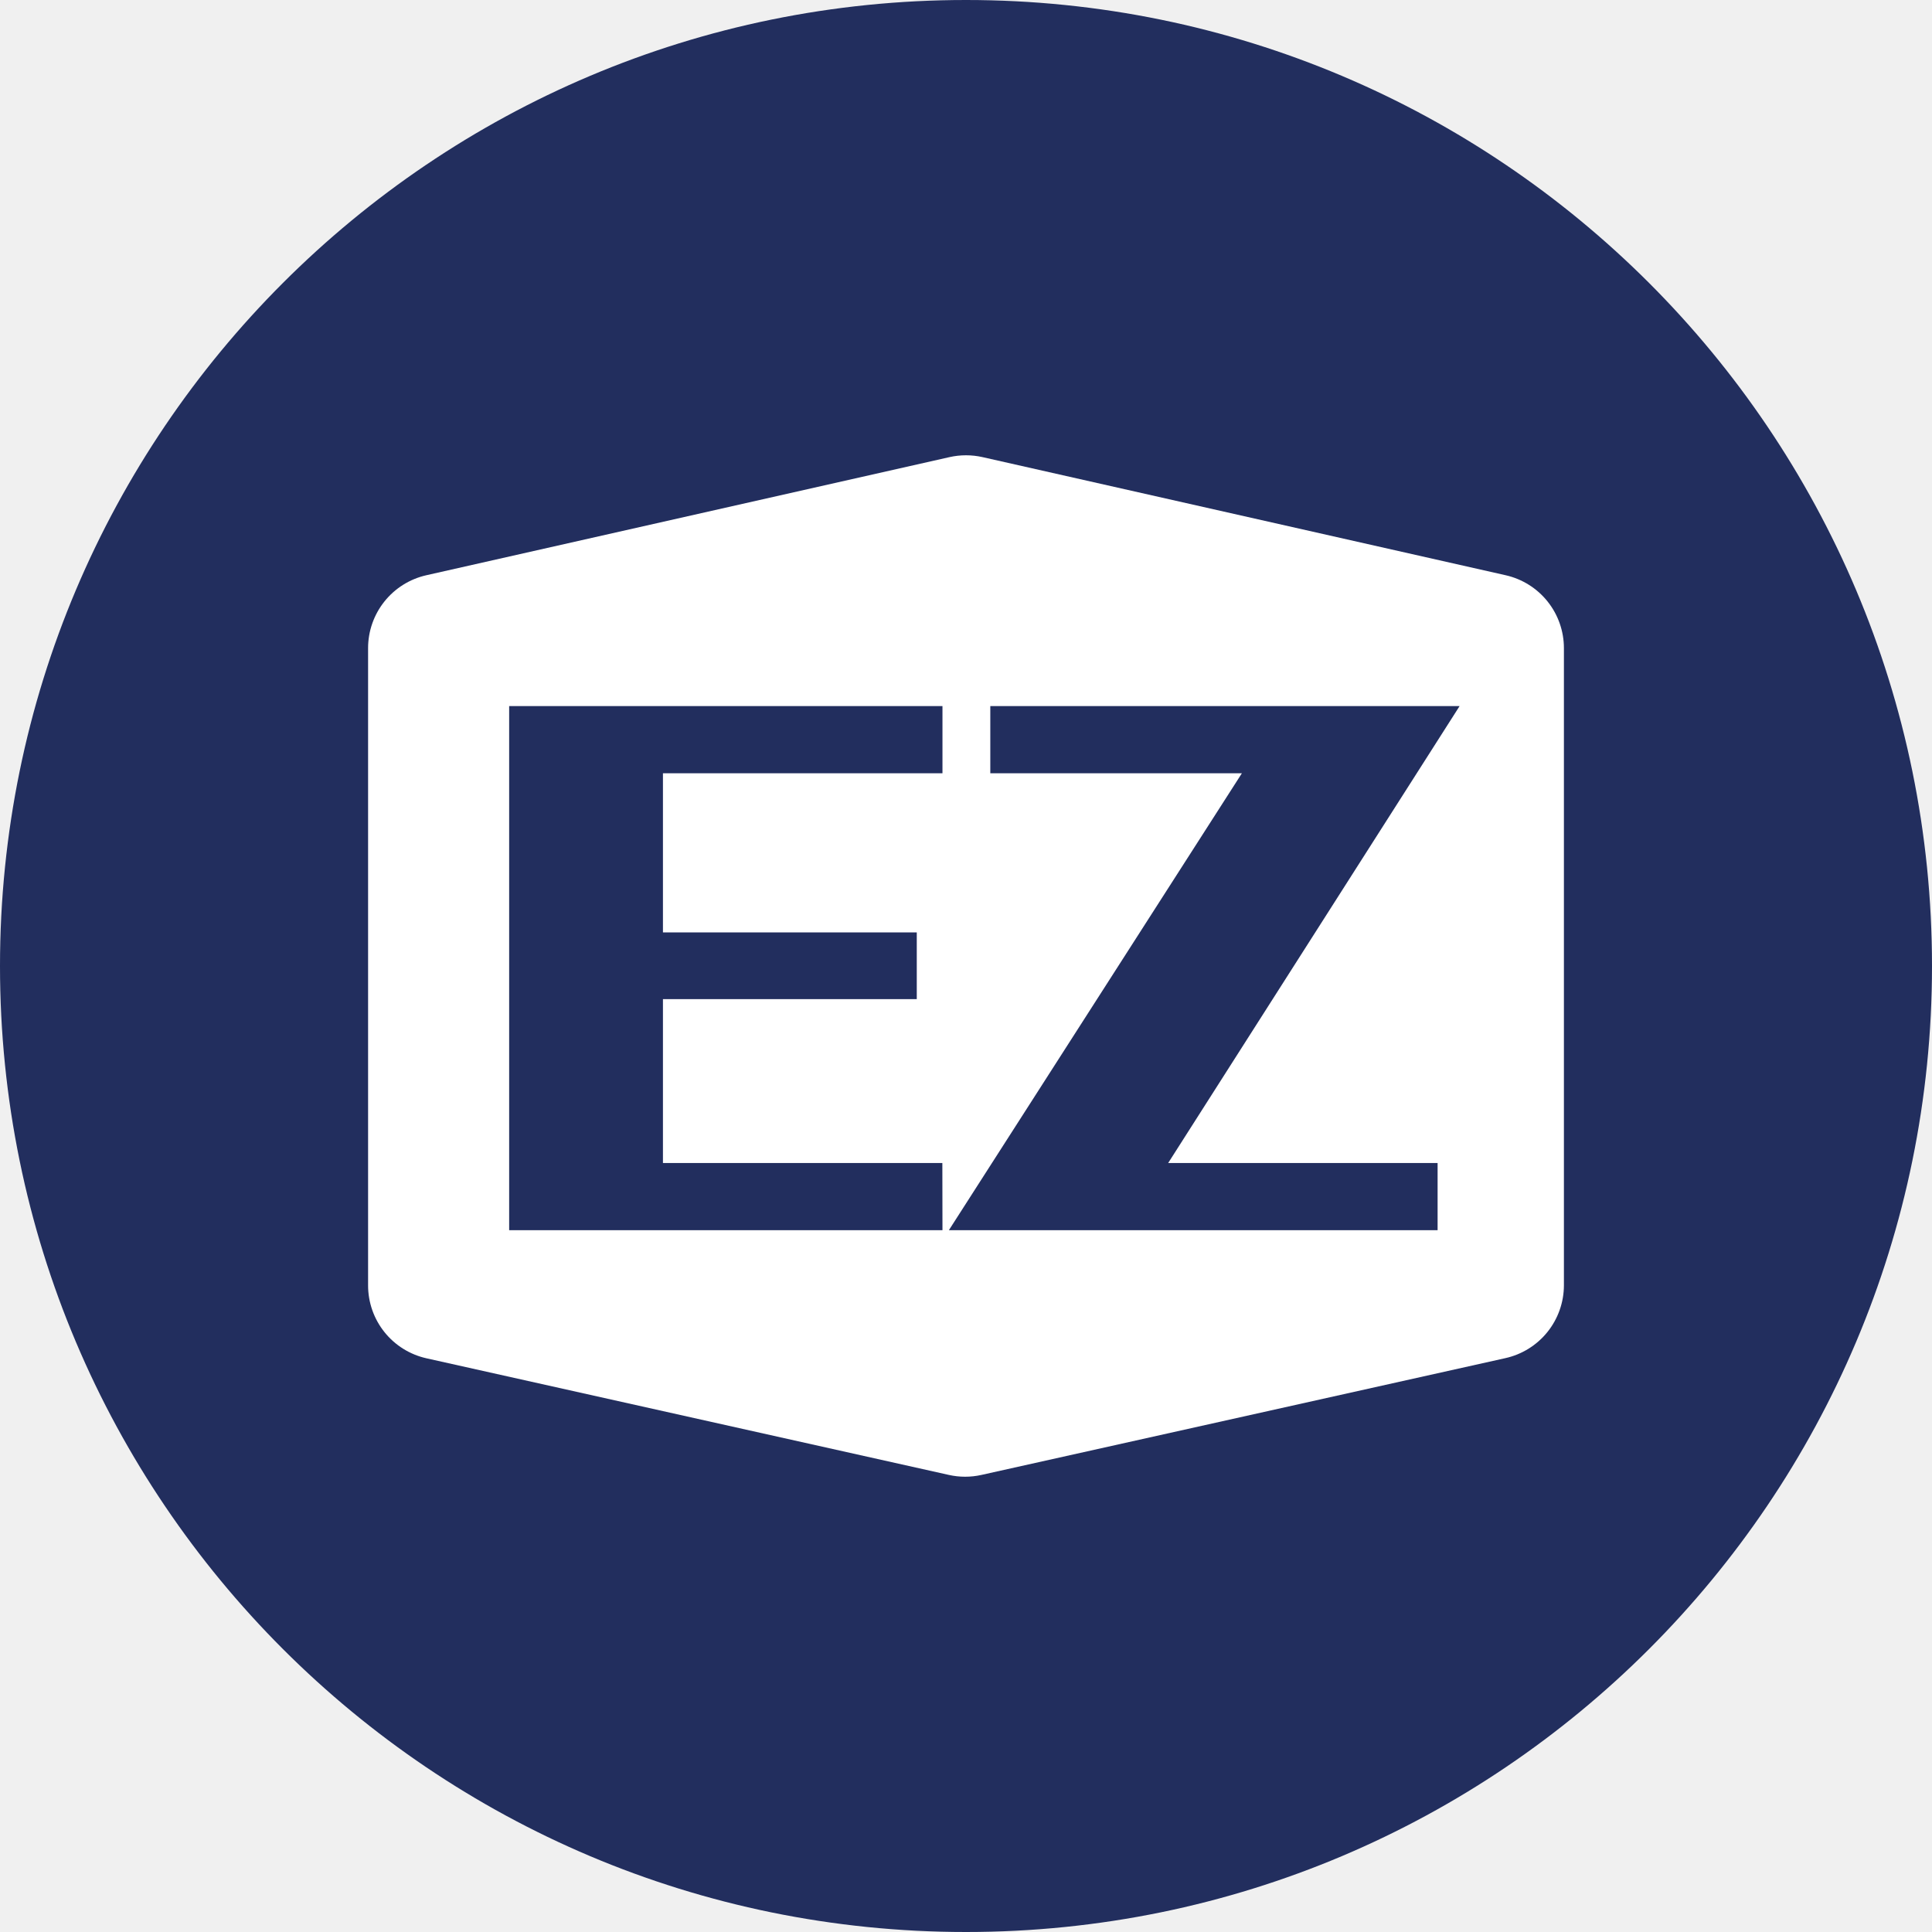
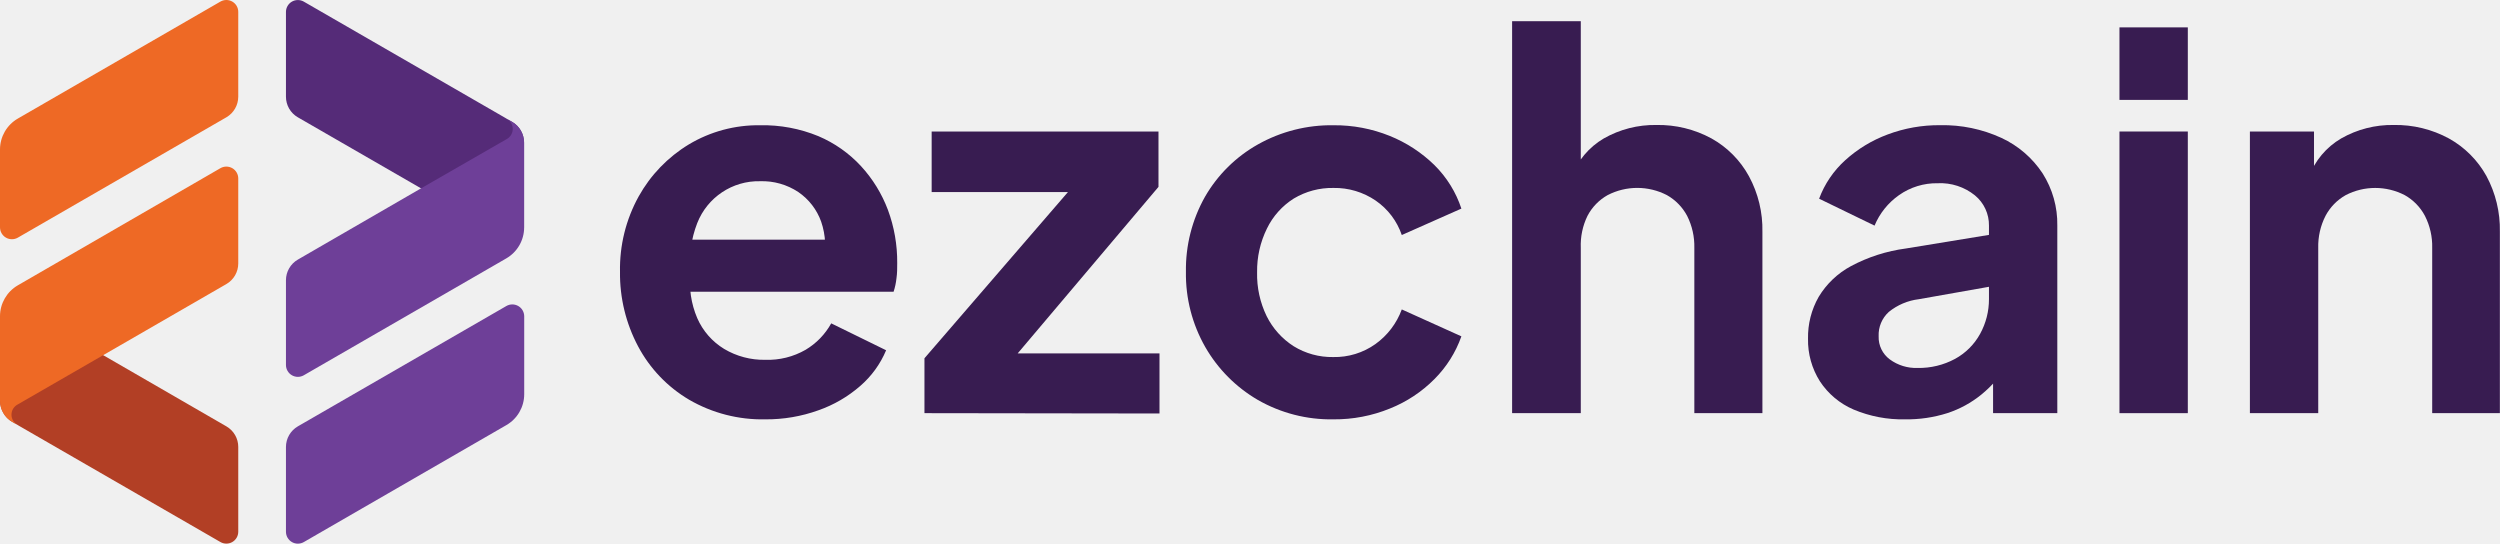
- <svg xmlns="http://www.w3.org/2000/svg" width="500" height="500" viewBox="0 0 500 500" fill="none">
-   <path d="M500 250C500 111.929 388.071 0 250 0C111.929 0 0 111.929 0 250C0 388.071 111.929 500 250 500C388.071 500 500 388.071 500 250Z" fill="#222E5E" />
-   <path d="M245.74 118.3L110.34 148.87C106.058 149.837 102.232 152.232 99.492 155.661C96.751 159.09 95.259 163.35 95.26 167.74V332.66C95.257 337.056 96.754 341.322 99.503 344.753C102.252 348.184 106.089 350.574 110.38 351.53L245.57 381.71C248.342 382.33 251.218 382.33 253.99 381.71L389.57 351.49C393.862 350.542 397.703 348.161 400.461 344.738C403.218 341.315 404.728 337.055 404.74 332.66V167.74C404.741 163.35 403.249 159.09 400.508 155.661C397.768 152.232 393.942 149.837 389.66 148.87L254.26 118.3C251.455 117.67 248.545 117.67 245.74 118.3Z" fill="white" />
-   <path d="M243.91 318.37H131.77V182.74H243.91V200.12H171.57V241.3H237.26V258.57H171.57V300.99H243.88L243.91 318.37Z" fill="#222E5E" />
-   <path d="M377.74 182.74L302.32 300.99H372.05V318.37H245.57L321.4 200.12H256.29V182.74H377.74Z" fill="#222E5E" />
+ <svg xmlns="http://www.w3.org/2000/svg" viewBox="0 0 371.65 80.82">
+   <defs>
+     <style>.cls-1{fill:#381c51;}.cls-2{fill:#b23f25;}.cls-3{fill:#ee6925;}.cls-4{fill:#552b78;}.cls-5{fill:#6e3f98;}</style>
+   </defs>
+   <g id="Layer_2" data-name="Layer 2">
+     <g id="Layer_1-2" data-name="Layer 1">
+       <path class="cls-1" d="M113.79,62.34a21.67,21.67,0,0,1-11.35-2.92,20.21,20.21,0,0,1-7.58-7.93,23,23,0,0,1-2.69-11.08,22.26,22.26,0,0,1,2.77-11.2,20.92,20.92,0,0,1,7.46-7.74A20.06,20.06,0,0,1,113,18.62a21.58,21.58,0,0,1,8.66,1.62A18.42,18.42,0,0,1,128,24.7a20,20,0,0,1,4,6.51,22.18,22.18,0,0,1,1.38,7.89c0,.77,0,1.52-.11,2.27a9.55,9.55,0,0,1-.43,2H100.56V35.63h26.63l-4.85,3.62a11.09,11.09,0,0,0-.27-6.31,9,9,0,0,0-3.39-4.39A9.7,9.7,0,0,0,113,26.94a9.8,9.8,0,0,0-9.35,6.23,15.83,15.83,0,0,0-1,7.31,13.51,13.51,0,0,0,1,6.81,10.06,10.06,0,0,0,4,4.58,11.51,11.51,0,0,0,6.12,1.62A11.26,11.26,0,0,0,119.76,52a10.49,10.49,0,0,0,3.81-3.93l8.16,4a14.32,14.32,0,0,1-3.85,5.31A19,19,0,0,1,121.65,61,22.79,22.79,0,0,1,113.79,62.34Z" />
+       <path class="cls-1" d="M137.43,61.42V53.26l24.32-28.17,1.54,3.46H138.5v-9h33.72v8.23L148.36,56l-1.54-3.46h25.55v8.93Z" />
+       <path class="cls-1" d="M198.23,62.34A21.83,21.83,0,0,1,187,59.46a21.44,21.44,0,0,1-7.82-7.86,21.86,21.86,0,0,1-2.88-11.19,22,22,0,0,1,2.84-11.17A20.9,20.9,0,0,1,187,21.47a22.24,22.24,0,0,1,11.27-2.85,21.78,21.78,0,0,1,8.32,1.58,20.44,20.44,0,0,1,6.66,4.35,16.28,16.28,0,0,1,4,6.46l-8.86,3.93a10.22,10.22,0,0,0-3.88-5.12,10.79,10.79,0,0,0-6.28-1.88,11.09,11.09,0,0,0-5.89,1.57,10.9,10.9,0,0,0-4,4.47,14.22,14.22,0,0,0-1.46,6.5A14.2,14.2,0,0,0,188.3,47a11.25,11.25,0,0,0,4,4.46,10.86,10.86,0,0,0,5.89,1.62,10.45,10.45,0,0,0,6.28-1.93A11,11,0,0,0,208.39,46l8.86,4a17,17,0,0,1-4,6.35,19.53,19.53,0,0,1-6.62,4.38A21.73,21.73,0,0,1,198.23,62.34Z" />
+       <path class="cls-1" d="M224.79,61.42V3.15H235V27.78l-1.39-1.46a11.14,11.14,0,0,1,4.81-5.74,15.29,15.29,0,0,1,7.82-2,16.51,16.51,0,0,1,8.19,2A14.26,14.26,0,0,1,260,26.2a16.64,16.64,0,0,1,2,8.28V61.42H251.88V36.86a10.06,10.06,0,0,0-1.07-4.77,7.67,7.67,0,0,0-3-3.08A9.6,9.6,0,0,0,239,29a7.55,7.55,0,0,0-3,3.08A9.94,9.94,0,0,0,235,36.86V61.42Z" />
+       <path class="cls-1" d="M283.21,62.34a18.69,18.69,0,0,1-7.66-1.46,11.31,11.31,0,0,1-5-4.19,11.44,11.44,0,0,1-1.77-6.35,12.09,12.09,0,0,1,1.58-6.2,12.53,12.53,0,0,1,4.81-4.58,24,24,0,0,1,8.16-2.62l13.62-2.23v7.7l-11.7,2.07a8.76,8.76,0,0,0-4.46,1.89A4.62,4.62,0,0,0,279.28,50a4.09,4.09,0,0,0,1.66,3.43,6.59,6.59,0,0,0,4.12,1.27,11.3,11.3,0,0,0,5.58-1.35,9.36,9.36,0,0,0,3.73-3.73,10.64,10.64,0,0,0,1.31-5.16V33.55a5.72,5.72,0,0,0-2.08-4.5,8.17,8.17,0,0,0-5.54-1.81A9.69,9.69,0,0,0,282.32,29a10.42,10.42,0,0,0-3.65,4.54l-8.24-4a14.52,14.52,0,0,1,3.89-5.73A19.45,19.45,0,0,1,280.59,20a21.63,21.63,0,0,1,7.85-1.39,20.74,20.74,0,0,1,9.09,1.89,14.76,14.76,0,0,1,6.12,5.27,14,14,0,0,1,2.19,7.77V61.42h-9.55V54.26l2.16-.08a17.51,17.51,0,0,1-3.89,4.47,15.79,15.79,0,0,1-5.08,2.77A19.86,19.86,0,0,1,283.21,62.34Z" />
+       <path class="cls-1" d="M315.08,14.85V4.07h10.16V14.85Zm0,46.57V19.55h10.16V61.42Z" />
+       <path class="cls-1" d="M334.47,61.42V19.55H344v8.23l-.77-1.46a11.09,11.09,0,0,1,4.81-5.74,15.22,15.22,0,0,1,7.81-2,16.57,16.57,0,0,1,8.2,2,14.32,14.32,0,0,1,5.58,5.58,16.75,16.75,0,0,1,2,8.28V61.42H361.57V36.86a9.94,9.94,0,0,0-1.08-4.77,7.61,7.61,0,0,0-3-3.08,9.54,9.54,0,0,0-8.78,0,7.61,7.61,0,0,0-3,3.08,9.94,9.94,0,0,0-1.08,4.77V61.42Z" />
+       <path class="cls-2" d="M35.42,66.45v12.6a1.77,1.77,0,0,1-2.65,1.53l-30-17.31-.11-.07a0,0,0,0,1,0,0l-.86-.49a3.55,3.55,0,0,1-1.3-1.31A3.65,3.65,0,0,1,0,59.6V47L15.34,52.8,33.65,63.38A3.53,3.53,0,0,1,35.42,66.45Z" />
+       <path class="cls-3" d="M33.65,17.44l-31,17.89A1.77,1.77,0,0,1,0,33.8V22.22a5.31,5.31,0,0,1,2.66-4.6L32.76.24a1.77,1.77,0,0,1,2.66,1.53v12.6A3.55,3.55,0,0,1,33.65,17.44Z" />
+       <path class="cls-3" d="M2.66,42.41A5.32,5.32,0,0,0,0,47V59.6a3.65,3.65,0,0,0,.48,1.78,3.55,3.55,0,0,0,1.3,1.31l.86.49a1.72,1.72,0,0,1,0-3.06L15.34,52.8,33.65,42.23a3.54,3.54,0,0,0,1.77-3.07V26.56A1.77,1.77,0,0,0,32.77,25Z" />
+       <path class="cls-4" d="M42.51,14.37V1.77A1.77,1.77,0,0,1,45.16.24l30,17.31.11.07a0,0,0,0,1,0,0l.86.49a3.55,3.55,0,0,1,1.3,1.31,3.64,3.64,0,0,1,.47,1.78V33.81L62.59,28,44.28,17.44A3.53,3.53,0,0,1,42.51,14.37Z" />
+       <path class="cls-5" d="M44.28,63.38l31-17.89A1.77,1.77,0,0,1,77.93,47V58.6a5.3,5.3,0,0,1-2.66,4.6L45.17,80.58a1.77,1.77,0,0,1-2.66-1.53V66.45A3.55,3.55,0,0,1,44.28,63.38Z" />
+       <path class="cls-5" d="M75.27,38.41a5.32,5.32,0,0,0,2.65-4.6V21.22a3.64,3.64,0,0,0-.47-1.78,3.55,3.55,0,0,0-1.3-1.31l-.86-.49a1.72,1.72,0,0,1,0,3.06L62.59,28,44.28,38.59a3.54,3.54,0,0,0-1.77,3.07v12.6a1.77,1.77,0,0,0,2.65,1.53Z" />
+     </g>
+   </g>
</svg>
